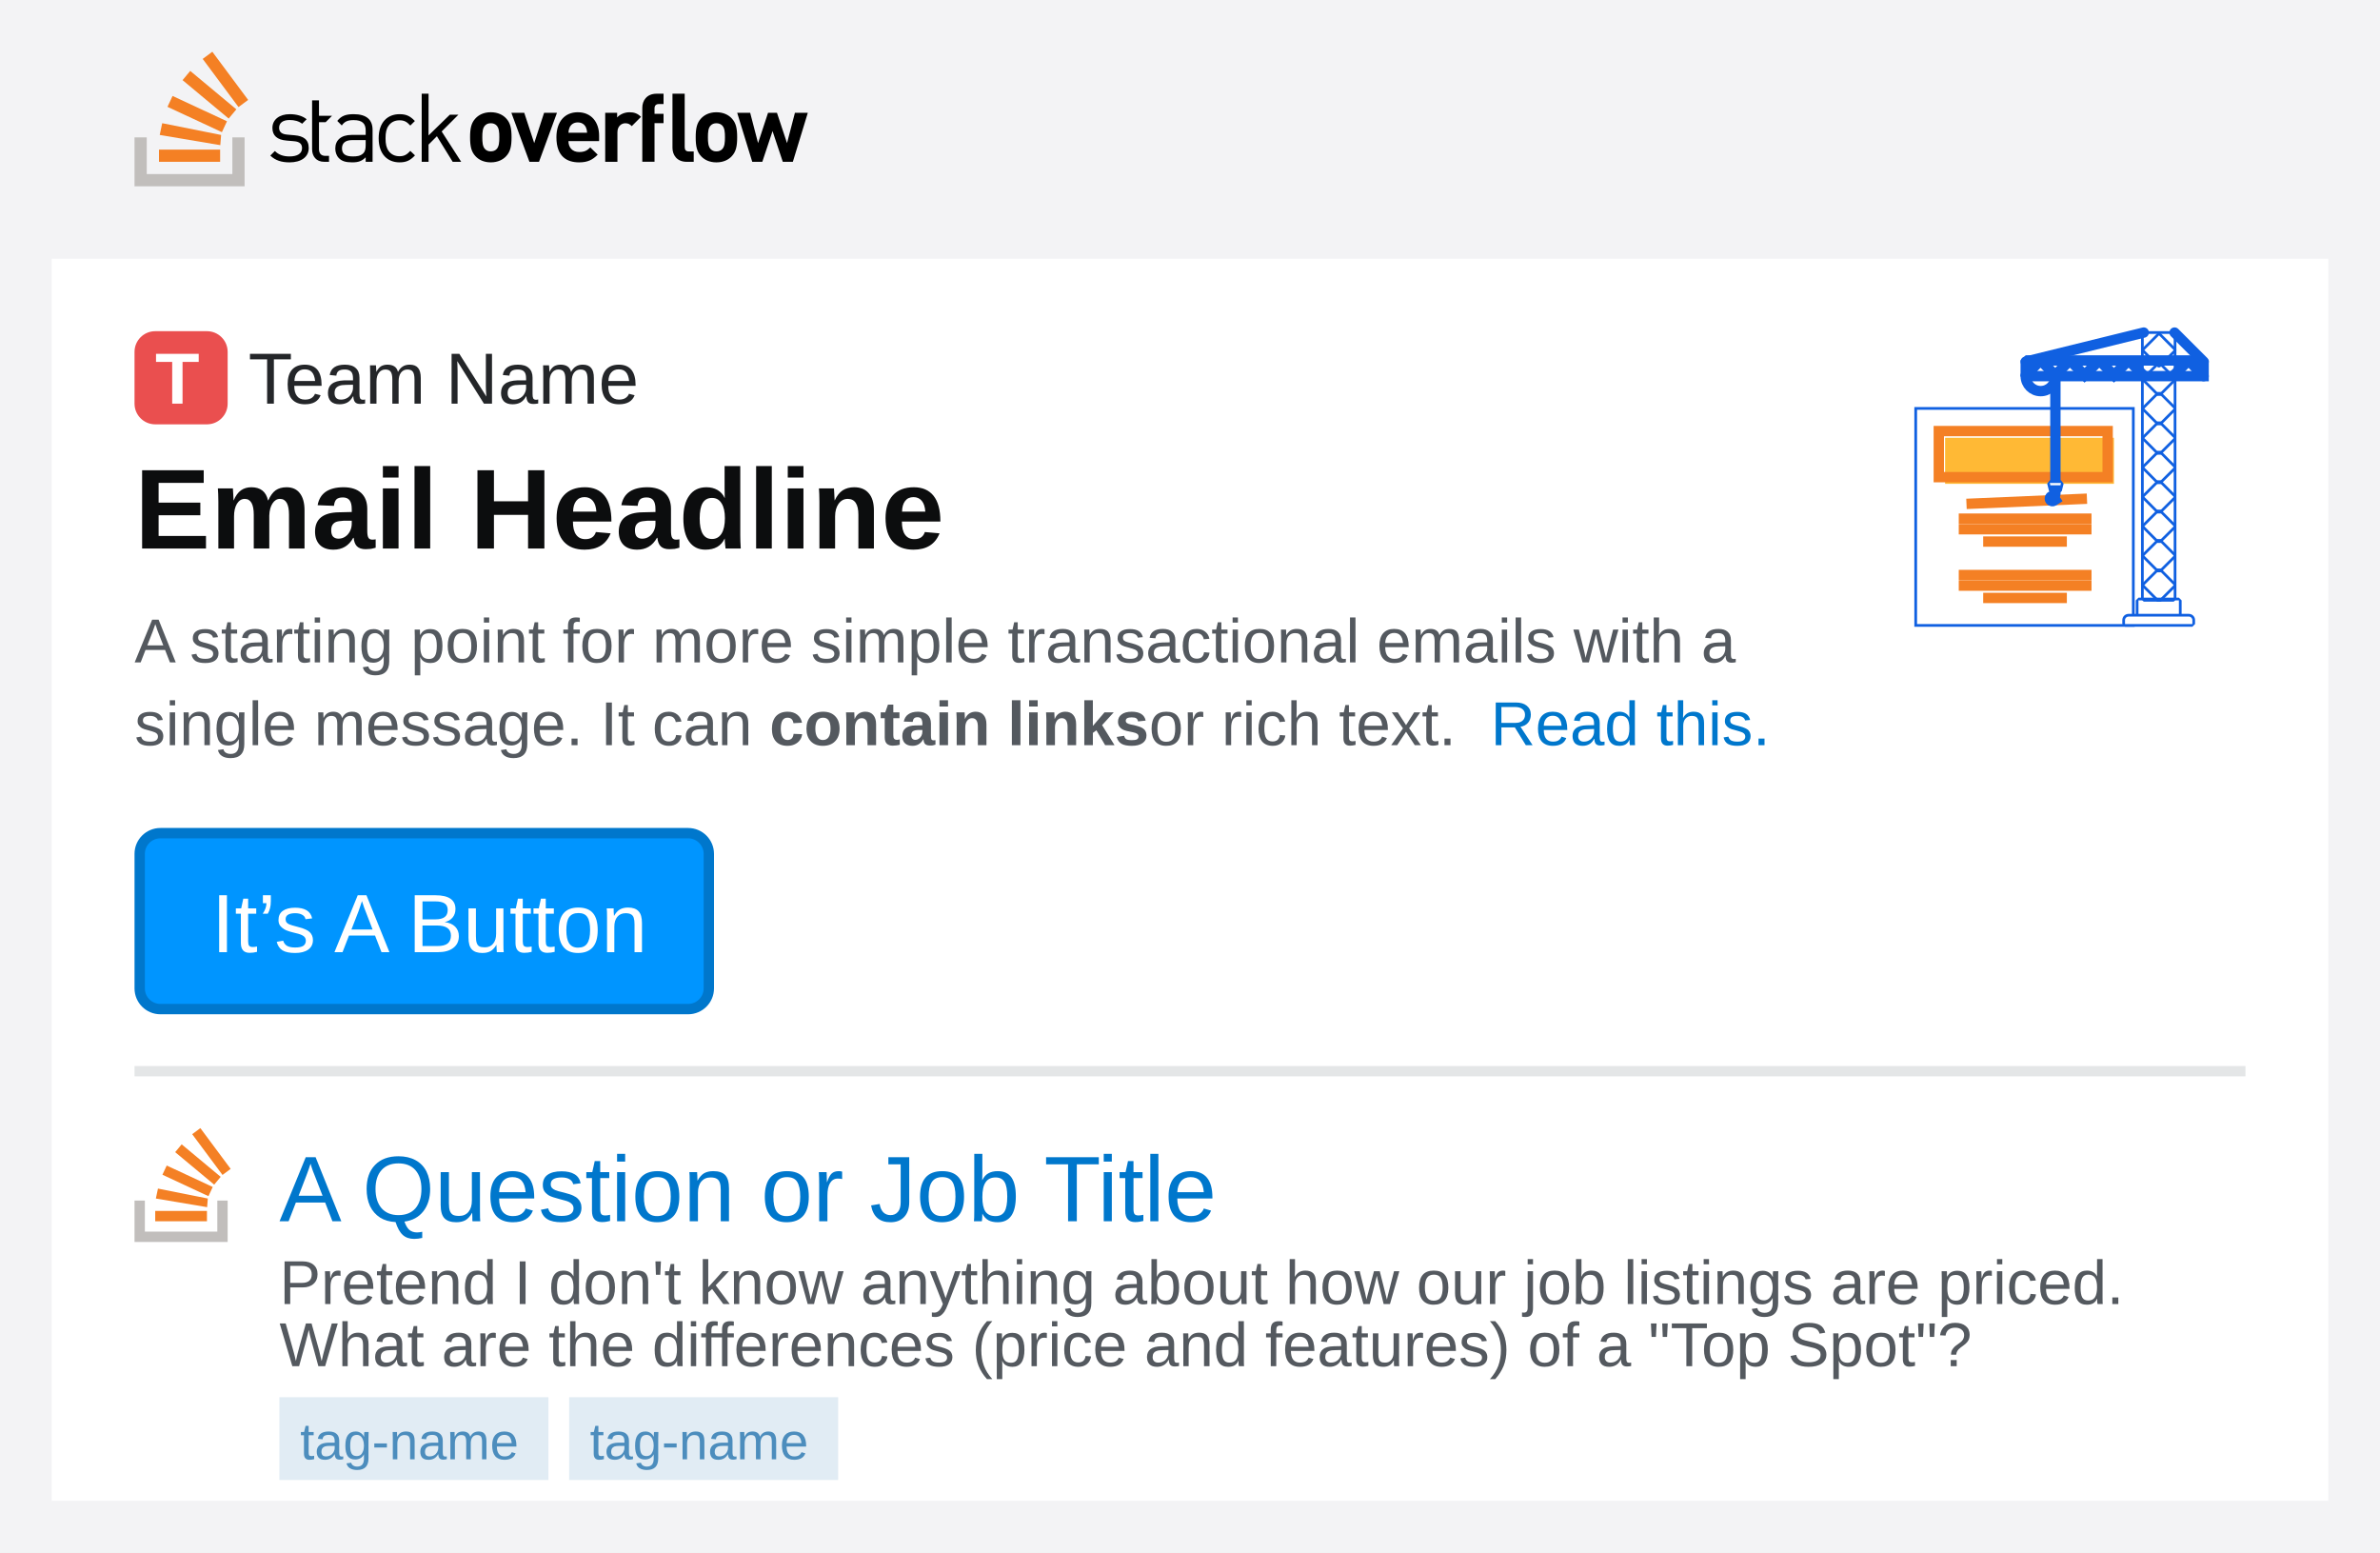
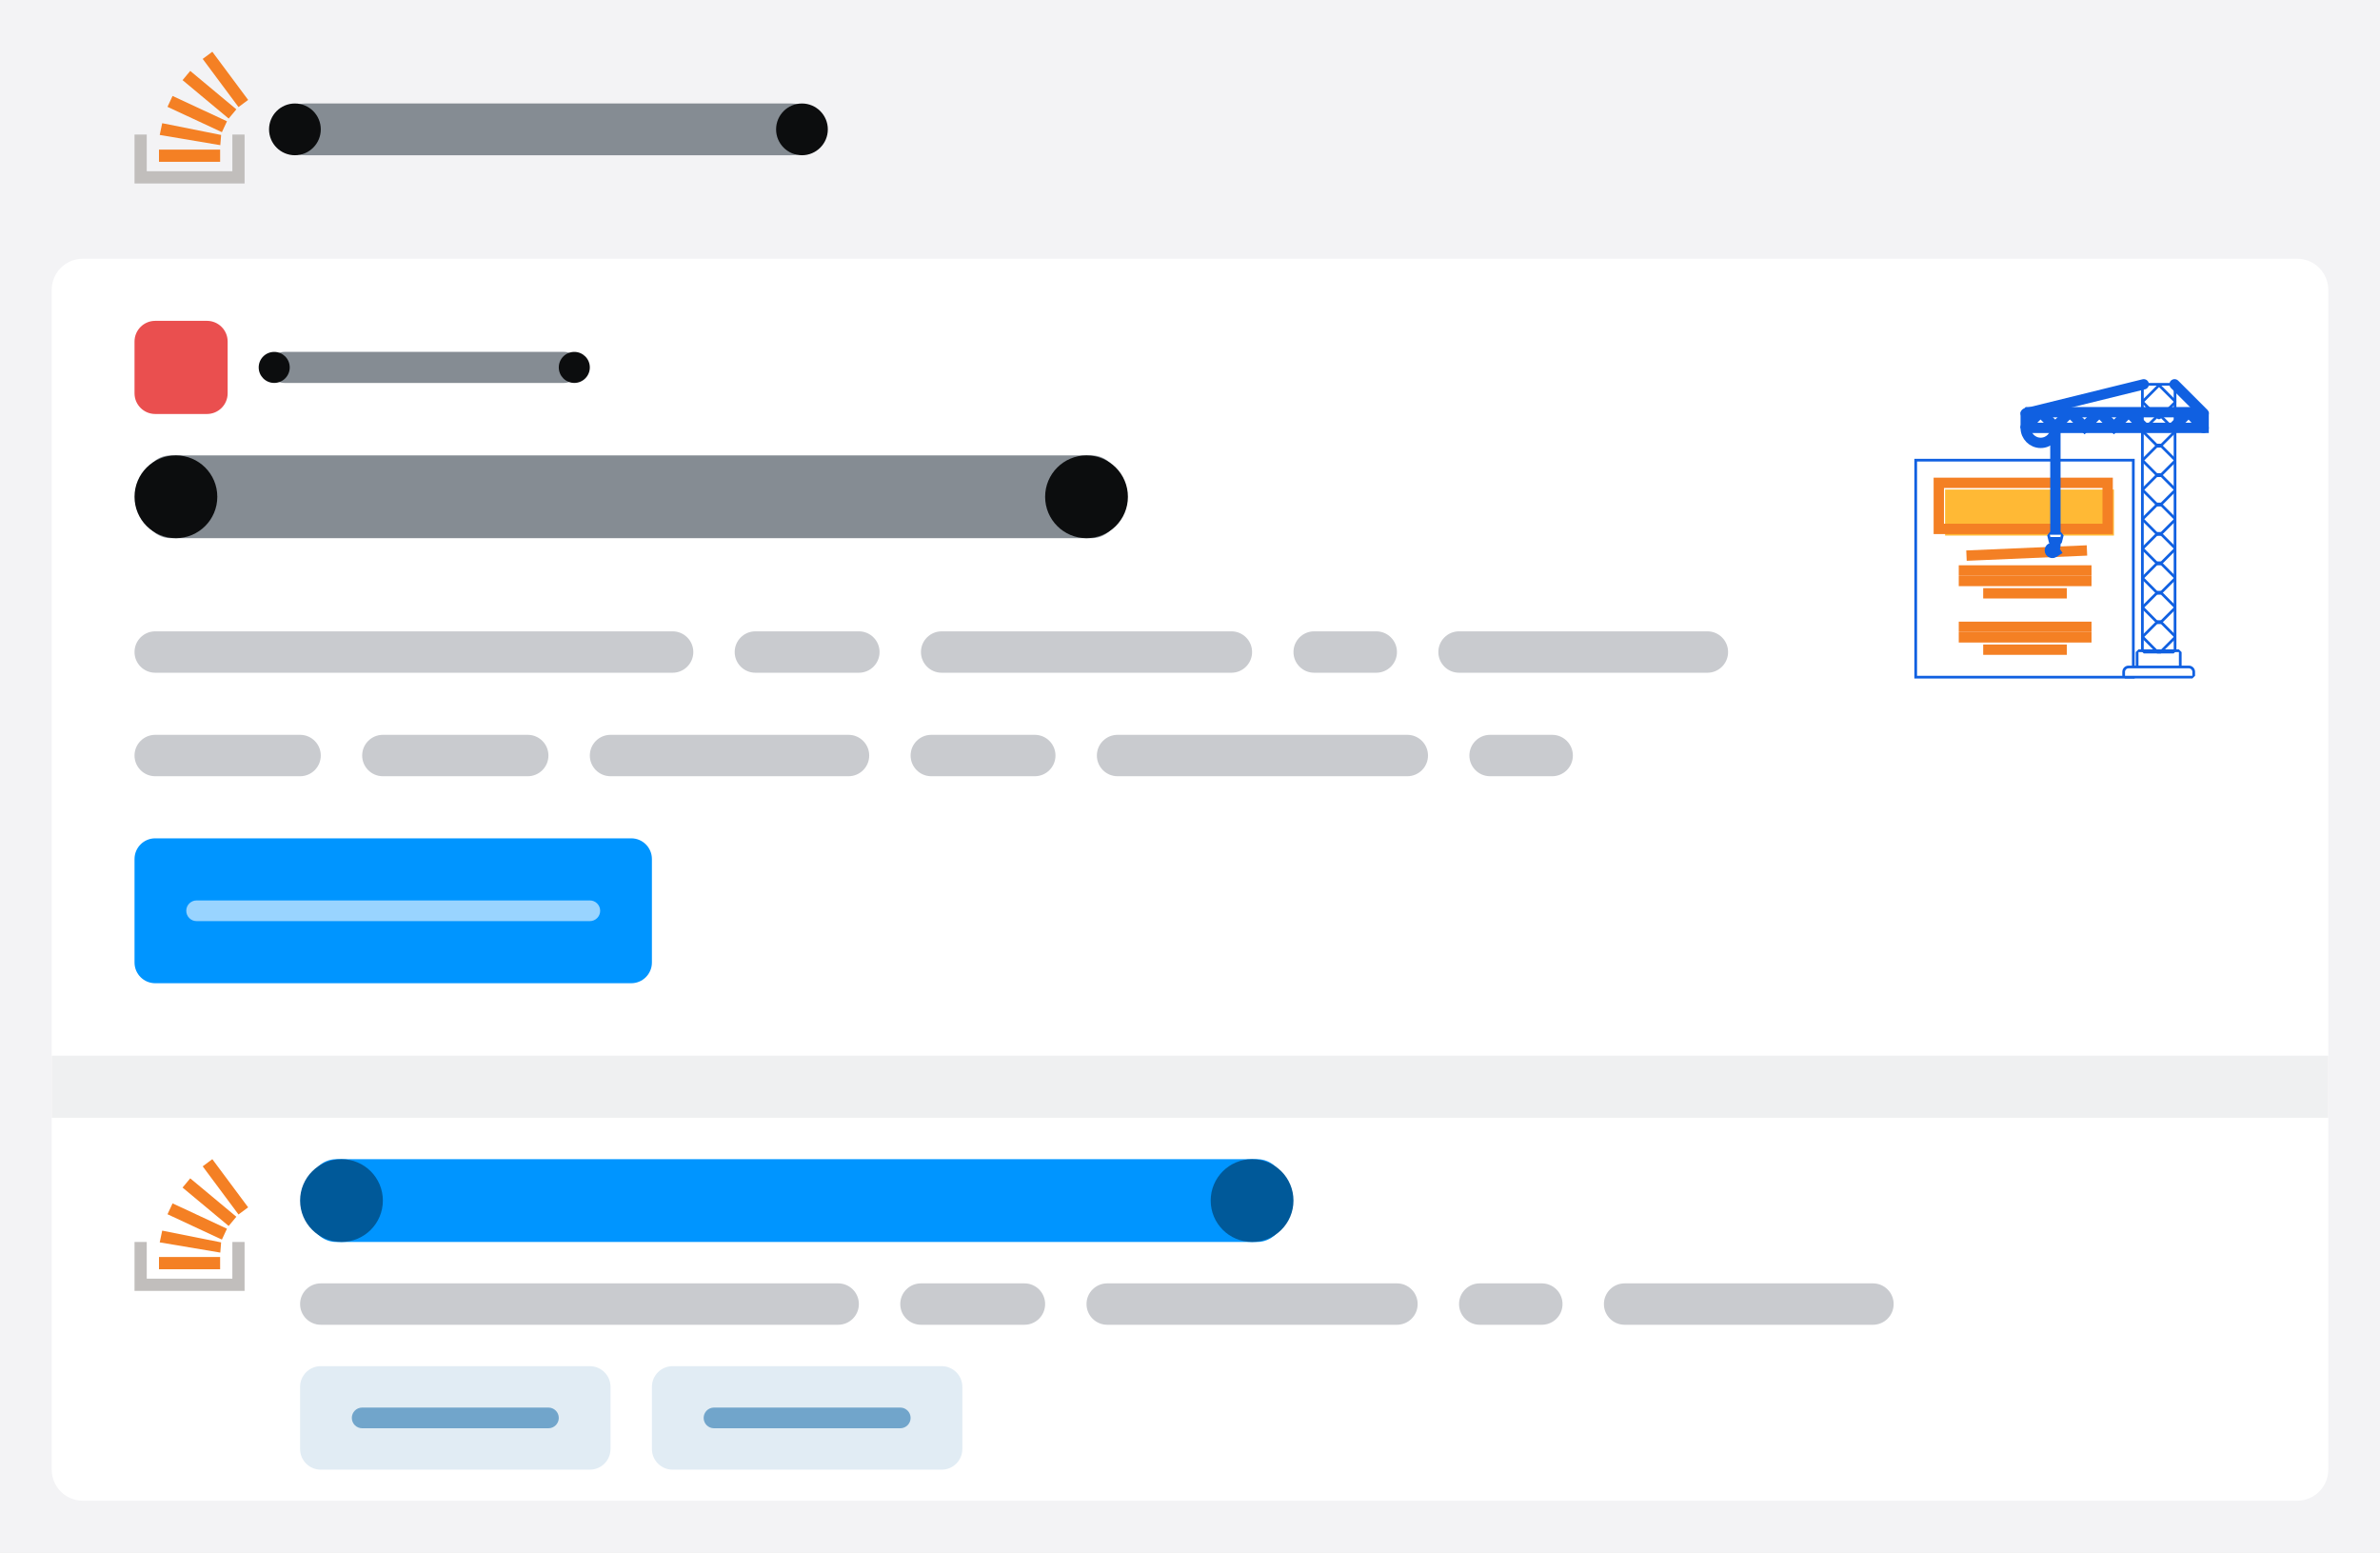
<svg xmlns="http://www.w3.org/2000/svg" height="150" viewBox="0 0 230 150" width="230">
  <g fill="none" fill-rule="evenodd">
    <path d="m0 0h230v150h-230z" fill="#f3f3f5" />
-     <path d="m5 25h220v120h-220z" fill="#fff" />
-     <g transform="translate(27 135)">
-       <path d="m0 0h26v8h-26z" fill="#e1ecf4" />
-       <text fill="#4c8dbd" font-family="ArialMT, Arial" font-size="5">
-         <tspan x="2" y="6">tag-name</tspan>
-       </text>
+     <rect fill="#fff" height="120" rx="3" width="220" x="5" y="25" />
+     <rect fill="#e1ecf4" height="10" rx="2" width="30" x="63" y="132" />
+     <rect fill="#71a5cb" height="2" rx="1" width="20" x="68" y="136" />
+     <rect fill="#e1ecf4" height="10" rx="2" width="30" x="29" y="132" />
+     <rect fill="#71a5cb" height="2" rx="1" width="20" x="34" y="136" />
+     <g fill="#c9cbcf">
+       <rect height="4" rx="2" width="28" x="155" y="124" />
+       <rect height="4" rx="2" width="10" x="141" y="124" />
+       <rect height="4" rx="2" width="32" x="105" y="124" />
+       <rect height="4" rx="2" width="14" x="87" y="124" />
+       <rect height="4" rx="2" width="54" x="29" y="124" />
    </g>
-     <g transform="translate(55 135)">
-       <path d="m0 0h26v8h-26z" fill="#e1ecf4" />
-       <text fill="#4c8dbd" font-family="ArialMT, Arial" font-size="5">
-         <tspan x="2" y="6">tag-name</tspan>
-       </text>
+     <rect fill="#0095ff" fill-rule="nonzero" height="8" rx="2.5" width="94" x="30" y="112" />
+     <circle cx="33" cy="116" fill="#005999" r="4" />
+     <circle cx="121" cy="116" fill="#005999" r="4" />
+     <g fill-rule="nonzero" transform="translate(13 112)">
+       <path d="m9.455 11.545v-3.545h1.181v4.727h-10.636v-4.727h1.182v3.545z" fill="#c1bebc" />
+       <path d="m2.364 10.636h5.909v-1.182h-5.909zm5.155-10.636-.931.692 3.461 4.653.931-.692zm-2.877 2.743 4.456 3.712.743-.891-4.457-3.712zm-1.455 2.579 5.257 2.448.49-1.052-5.257-2.448zm-.751 2.717 5.854.987.078-.986-5.693-1.136z" fill="#f48024" />
    </g>
-     <g fill-rule="nonzero" transform="translate(13 109)">
-       <path d="m8 10v-3h1v4h-9v-4h1v3z" fill="#c1bebc" />
-       <path d="m2 9h5v-1h-5zm4.362-9-.788.586 2.929 3.937.788-.586zm-2.434 2.321 3.771 3.14.628-.754-3.771-3.14zm-1.231 2.182 4.448 2.072.414-.89-4.448-2.071zm-.635 2.299 4.954.835.066-.835-4.817-.961z" fill="#f48024" />
+     <path d="m5 102h220v6h-220z" fill="#eff0f1" />
+     <rect fill="#0095ff" height="14" rx="2" width="50" x="13" y="81" />
+     <rect fill="#99d4ff" height="2" rx="1" width="40" x="18" y="87" />
+     <g fill="#c9cbcf">
+       <rect height="4" rx="2" width="27" x="57" y="71" />
+       <rect height="4" rx="2" width="18" x="35" y="71" />
+       <rect height="4" rx="2" width="10" x="142" y="71" />
+       <rect height="4" rx="2" width="32" x="106" y="71" />
+       <rect height="4" rx="2" width="14" x="88" y="71" />
+       <rect height="4" rx="2" width="18" x="13" y="71" />
    </g>
-     <text fill="#54595f" font-family="ArialMT, Arial" font-size="6">
-       <tspan x="27" y="126">Pretend I don't know anything about how our job listings are priced. </tspan>
-       <tspan x="27" y="132">What are the differences (price and features) of a "Top Spot"?</tspan>
-     </text>
-     <text fill="#07c" font-family="ArialMT, Arial" font-size="9">
-       <tspan x="27" y="118">A Question or Job Title</tspan>
-     </text>
-     <path d="m13 103h204v1h-204z" fill="#e4e6e7" />
-     <g transform="translate(13 80)">
-       <rect fill="#0095ff" height="17" rx="2" stroke="#07c" width="55" x=".5" y=".5" />
-       <text fill="#fff" font-family="ArialMT, Arial" font-size="8">
-         <tspan x="7.447" y="12">It’s A Button</tspan>
-       </text>
+     <g fill="#c9cbcf">
+       <rect height="4" rx="2" width="28" x="139" y="61" />
+       <rect height="4" rx="2" width="10" x="125" y="61" />
+       <rect height="4" rx="2" width="32" x="89" y="61" />
+       <rect height="4" rx="2" width="14" x="71" y="61" />
+       <rect height="4" rx="2" width="54" x="13" y="61" />
    </g>
-     <g transform="translate(185 32)">
+     <g transform="translate(185 37)">
      <path d="m.131 28.427h21.03v-20.965h-21.03z" fill="#fff" />
      <path d="m21.03 7.331h-20.769-.261v.262 20.704.262h.261 1.855 18.914.262v-.262-20.704-.262zm-20.769.262h20.769v20.704h-18.914-1.855z" fill="#1060e1" />
      <path d="m2.971 14.748h16.318v-4.45h-16.318z" fill="#ffb935" />
      <path d="m2.363 14.102h16.318v-4.45h-16.318z" stroke="#f48024" />
      <path d="m4.291 18.115h12.83m-12.83 1.021h12.83m-10.469 1.191h8.086m-10.446 3.234h12.83m-12.83 1.021h12.83m-10.469 1.192h8.086m-9.701-9.089 11.643-.5" stroke="#f48024" />
      <path d="m21.659 27.577-.131-.131v-1.438l.131-.131h3.907l.131.131v1.438l-.131.131z" fill="#fff" />
      <path d="m25.566 25.747h-3.907l-.262.262v1.438l.262.262h3.907l.262-.262v-1.438zm-3.907 1.7h3.907v-1.438h-3.907z" fill="#1060e1" />
      <path d="m22.168-0-.262.262v25.61l.262.262h2.896l.261-.262-.002-25.61-.262-.262zm0 .262h2.894l.002 25.61h-2.896z" fill="#1060e1" />
      <g stroke="#1060e1" stroke-linejoin="bevel" transform="translate(10.729 .035)">
        <path d="m17.227 4.223v-1.432h-.964-.964-15.265v1.517h17.193" stroke-linecap="square" />
        <path d="m17.227 2.907-2.809-2.809m-2.979-0-11.405 2.809" stroke-linecap="round" />
      </g>
      <path d="m13.63 4.413v9.718" stroke="#1060e1" stroke-linecap="square" stroke-linejoin="bevel" />
      <path d="m13.272 15.518-.127-.099-.181-.721.127-.163h1.079l.127.163-.178.72-.127.1z" fill="#fff" />
      <path d="m14.17 14.928h.001zm.001-.523h-.001-1.079l-.254.326.181.721.254.198h.721l.254-.199.178-.721-.253-.323zm-.001.262-.177.721h-.721l-.181-.721zm0 0h.001z" fill="#1060e1" />
      <g transform="translate(10.729 .035)">
        <path d="m2.901 16.25-.15.099c-.114.077-.269.048-.346-.066-.029-.042-.043-.091-.043-.142 0-.138.112-.249.249-.249h.109c.1 0 .181-.081.181-.181v-.359" stroke="#1060e1" stroke-linecap="square" stroke-linejoin="bevel" />
        <path d="m9.629 28.39-.131-.131v-.379c0-.261.212-.472.472-.472h5.826c.261 0 .472.212.472.472v.379l-.131.131z" fill="#fff" />
        <g fill="#1060e1">
          <path d="m15.796 27.277h-5.826c-.333 0-.603.271-.603.603v.379l.262.262h6.509l.262-.262v-.379c0-.333-.271-.603-.603-.603m0 .262c.189 0 .341.153.341.341v.379h-6.509v-.379c0-.189.153-.341.341-.341zm-3.061-4.647-1.424 1.421-.001.37 1.417 1.421.37 0 1.421-1.421.001-.369-1.414-1.421zm.185.185 1.414 1.421-1.421 1.421-1.417-1.421z" />
          <path d="m12.735 20.051-1.424 1.421-.001.37 1.417 1.421.37 0 1.421-1.421.001-.369-1.414-1.421zm.185.185 1.414 1.421-1.421 1.421-1.417-1.421z" />
          <path d="m12.732 17.209-1.421 1.421-.001.369 1.414 1.421.37.001 1.424-1.421.001-.37-1.418-1.421zm.185.185 1.418 1.421-1.424 1.421-1.414-1.421z" />
          <path d="m12.732 14.368-1.421 1.421-0.0.37 1.417 1.421.37 0 1.421-1.421 0-.37-1.418-1.421zm.185.185 1.418 1.421-1.421 1.421-1.417-1.421z" />
          <path d="m12.734 11.526-1.424 1.421-.001.37 1.417 1.421.37.001 1.424-1.421.001-.37-1.418-1.421zm.185.185 1.417 1.421-1.424 1.421-1.417-1.421z" />
          <path d="m12.732 8.685-1.421 1.421-.001.37 1.414 1.421.37.001 1.424-1.421.001-.37-1.418-1.421zm.185.185 1.418 1.421-1.424 1.421-1.414-1.421z" />
          <path d="m12.732 5.84-1.421 1.421-.001.37 1.417 1.424.371 0 1.421-1.424v-.37l-1.418-1.421zm.185.185 1.418 1.421-1.421 1.424-1.417-1.424z" />
          <path d="m12.735 2.998-1.424 1.421-.001.37 1.417 1.421.37 0 1.421-1.421.001-.369-1.414-1.421zm.185.185 1.414 1.421-1.421 1.421-1.417-1.421z" />
          <path d="m12.917.107c-.069 0-.136.027-.185.077l-1.421 1.421c-.102.102-.102.267-.001.369l1.414 1.421c.049.049.116.077.185.077h.001c.069 0 .136-.027.185-.076l1.424-1.421c.102-.102.102-.268.001-.37l-1.418-1.421c-.049-.049-.116-.077-.185-.077zm0 .262 1.418 1.421-1.424 1.421-1.414-1.421z" />
        </g>
        <path d="m11.398 4.212-1.418-1.421-1.42 1.421" stroke="#1060e1" stroke-linecap="square" stroke-linejoin="bevel" />
        <path d="m17.227 4.308-1.448-1.517-1.42 1.421" stroke="#1060e1" stroke-linecap="round" stroke-linejoin="bevel" />
        <path d="m8.56 4.212-1.418-1.421-1.421 1.421" stroke="#1060e1" stroke-linecap="square" stroke-linejoin="bevel" />
        <path d="m5.721 4.212-1.417-1.421-1.421 1.421" stroke="#1060e1" stroke-linecap="square" stroke-linejoin="bevel" />
        <path d="m2.883 4.212-1.417-1.421-1.424 1.421" stroke="#1060e1" stroke-linecap="round" stroke-linejoin="bevel" />
        <path d="m2.928 4.308c0 .799-.648 1.447-1.447 1.447-.799 0-1.447-.648-1.447-1.447" stroke="#1060e1" stroke-linecap="round" stroke-linejoin="bevel" />
      </g>
    </g>
-     <text font-family="ArialMT, Arial" font-size="6">
-       <tspan fill="#54595f" x="13" y="64">A starting point for more simple transactional emails with a </tspan>
-       <tspan fill="#54595f" x="13" y="72">single message. It can </tspan>
-       <tspan fill="#54595f" font-family="Arial-BoldMT, Arial" font-weight="bold" x="74.365" y="72">contain links</tspan>
-       <tspan fill="#54595f" x="111.039" y="72">or rich text. </tspan>
-       <tspan fill="#07c" x="144.048" y="72">Read this.</tspan>
-     </text>
-     <text fill="#0c0d0e" font-family="Arial-BoldMT, Arial" font-size="11" font-weight="bold">
-       <tspan x="13" y="53">Email Headline</tspan>
-     </text>
-     <g transform="translate(13 32)">
-       <rect fill="#ea4f4f" height="9" rx="2" width="9" />
-       <g font-size="7">
-         <text fill="#fff" font-family="Arial-BoldMT, Arial" font-weight="bold">
-           <tspan x="2" y="7">T</tspan>
-         </text>
-         <text fill="#242629" font-family="ArialMT, Arial">
-           <tspan x="11" y="7">Team Name</tspan>
-         </text>
+     <rect fill="#858c93" fill-rule="nonzero" height="8" rx="2.5" width="94" x="14" y="44" />
+     <circle cx="17" cy="48" fill="#0c0d0e" r="4" />
+     <circle cx="105" cy="48" fill="#0c0d0e" r="4" />
+     <rect fill="#ea4f4f" height="9" rx="2" width="9" x="13" y="31" />
+     <rect fill="#858c93" fill-rule="nonzero" height="3" rx="1.5" width="30" x="26" y="34" />
+     <circle cx="26.5" cy="35.5" fill="#0c0d0e" r="1.5" />
+     <circle cx="55.5" cy="35.5" fill="#0c0d0e" r="1.5" />
+     <g transform="translate(13 5)">
+       <rect fill="#858c93" fill-rule="nonzero" height="5" rx="2.5" width="52" x="14" y="5" />
+       <circle cx="15.5" cy="7.5" fill="#0c0d0e" r="2.5" />
+       <circle cx="64.5" cy="7.5" fill="#0c0d0e" r="2.5" />
+       <g fill-rule="nonzero">
+         <path d="m9.455 11.545v-3.545h1.181v4.727h-10.636v-4.727h1.182v3.545z" fill="#c1bebc" />
+         <path d="m2.364 10.636h5.909v-1.182h-5.909zm5.155-10.636-.931.692 3.461 4.653.931-.692zm-2.877 2.743 4.456 3.712.743-.891-4.457-3.712zm-1.455 2.579 5.257 2.448.49-1.052-5.257-2.448zm-.751 2.717 5.854.987.078-.986-5.693-1.136z" fill="#f48024" />
      </g>
-     </g>
-     <g fill-rule="nonzero" transform="translate(13 5)">
-       <path d="m9.455 11.818v-3.545h1.181v4.727h-10.636v-4.727h1.182v3.545z" fill="#c1bebc" />
-       <path d="m2.364 10.636h5.909v-1.182h-5.909zm5.155-10.636-.931.692 3.461 4.653.931-.692zm-2.877 2.743 4.456 3.712.743-.891-4.457-3.712zm-1.455 2.579 5.257 2.448.49-1.052-5.257-2.448zm-.751 2.717 5.854.987.078-.986-5.693-1.136z" fill="#f48024" />
-       <path d="m18.47 6.805.615-.615h-1.259v-1.495h-.665v4.719c0 .675.388 1.219 1.164 1.219h.471v-.573h-.351c-.425 0-.619-.249-.619-.665v-2.591zm34.698 2.403v-5.154h-1.181v5.227c0 .673.409 1.354 1.381 1.354h.672v-1h-.454c-.3 0-.418-.145-.418-.427zm10.652-3.307-.763 2.926-.972-2.926h-.863l-.963 2.926-.763-2.926h-1.254l1.454 4.734h.972l.99-2.971.99 2.971h.972l1.445-4.734zm-7.034 3.516c-.136.136-.318.209-.555.209-.236 0-.409-.073-.545-.209-.245-.245-.273-.663-.273-1.154 0-.491.027-.899.273-1.145.136-.136.309-.209.545-.209.236 0 .418.073.555.209.245.245.273.654.273 1.145 0 .49-.028.909-.273 1.154zm-.555-3.571c-.7 0-1.172.273-1.463.581-.427.445-.536.981-.536 1.836 0 .863.109 1.399.536 1.845.291.309.763.581 1.463.581.7 0 1.181-.273 1.472-.581.427-.445.536-.981.536-1.845 0-.854-.109-1.39-.536-1.836-.291-.309-.772-.581-1.472-.581zm-7.16-.439v5.222h1.181v-3.732h.872v-.899h-.872v-.518c0-.273.136-.427.418-.427h.455v-.999h-.673c-.963 0-1.381.681-1.381 1.354zm-2.431.947v-.454h-1.154v4.734h1.181v-2.853c0-.6.4-.872.763-.872.291 0 .441.096.623.278l.894-.896c-.327-.327-.654-.445-1.118-.445-.509 0-.963.236-1.19.509zm-4.704 1.472c.009-.209.036-.336.109-.509.127-.282.391-.49.791-.49.4 0 .663.209.791.49.072.173.1.3.109.509zm.899-1.981c-1.227 0-2.063.872-2.063 2.417 0 1.917 1.072 2.426 2.19 2.426.854 0 1.318-.264 1.799-.745l-.718-.7c-.3.3-.554.445-1.072.445-.663 0-1.036-.445-1.036-1.054h2.962v-.527c0-1.299-.745-2.262-2.062-2.262zm-3.255.054-.954 2.926-.963-2.926h-1.245l1.745 4.734h.927l1.735-4.734zm-4.599 3.516c-.136.136-.318.209-.554.209-.236 0-.409-.073-.545-.209-.245-.245-.273-.663-.273-1.154 0-.491.028-.899.273-1.145.136-.136.309-.209.545-.209.236 0 .418.073.554.209.245.245.273.654.273 1.145 0 .49-.027.909-.273 1.154zm-.554-3.571c-.7 0-1.172.273-1.463.581-.427.445-.536.981-.536 1.836 0 .863.109 1.399.536 1.845.291.309.763.581 1.463.581.699 0 1.181-.273 1.472-.581.427-.445.536-.981.536-1.845 0-.854-.109-1.39-.536-1.836-.291-.309-.772-.581-1.472-.581zm-3.124.236h-.829l-2.06 2.006.003-4.031h-.665v6.576h.665l-.003-1.659.807-.809 1.524 2.468h.822l-1.885-2.928zm-5.695.543c.434 0 .702.129 1.043.508 0 0 .445-.433.442-.437-.466-.499-.862-.662-1.485-.662-1.145 0-2.014.776-2.014 2.327s.868 2.328 2.014 2.328c.628 0 1.025-.166 1.496-.674l-.453-.434c-.341.379-.61.517-1.043.517-.444 0-.813-.175-1.053-.517-.213-.295-.296-.647-.296-1.219 0-.572.083-.923.296-1.219.24-.342.609-.517 1.053-.517zm-3.269 2.401c0 .379-.074.638-.231.785-.286.277-.628.305-1.016.305-.72 0-1.043-.249-1.043-.776 0-.526.332-.803 1.016-.803h1.275zm-1.155-2.992c-.729 0-1.188.144-1.59.653-.006.007.436.437.436.437.268-.379.563-.517 1.145-.517.831 0 1.164.332 1.164.997v.434h-1.367c-1.016 0-1.57.518-1.57 1.312 0 .36.12.702.342.924.286.295.656.415 1.284.415.61 0 .942-.12 1.312-.489v.434h.665v-3.085c0-.988-.6-1.515-1.819-1.515zm-5.687 2.041-.73-.065c-.573-.046-.794-.277-.794-.665 0-.462.351-.748 1.016-.748.471 0 .886.111 1.21.36l.434-.434c-.406-.332-.988-.489-1.635-.489-.969 0-1.672.499-1.672 1.33 0 .748.471 1.145 1.358 1.219l.748.065c.527.046.757.268.757.665 0 .536-.462.804-1.21.804-.563 0-1.053-.148-1.413-.526l-.443.443c.499.48 1.099.656 1.866.656 1.099 0 1.847-.508 1.847-1.385 0-.85-.545-1.155-1.34-1.229z" fill="#000" />
    </g>
  </g>
</svg>
